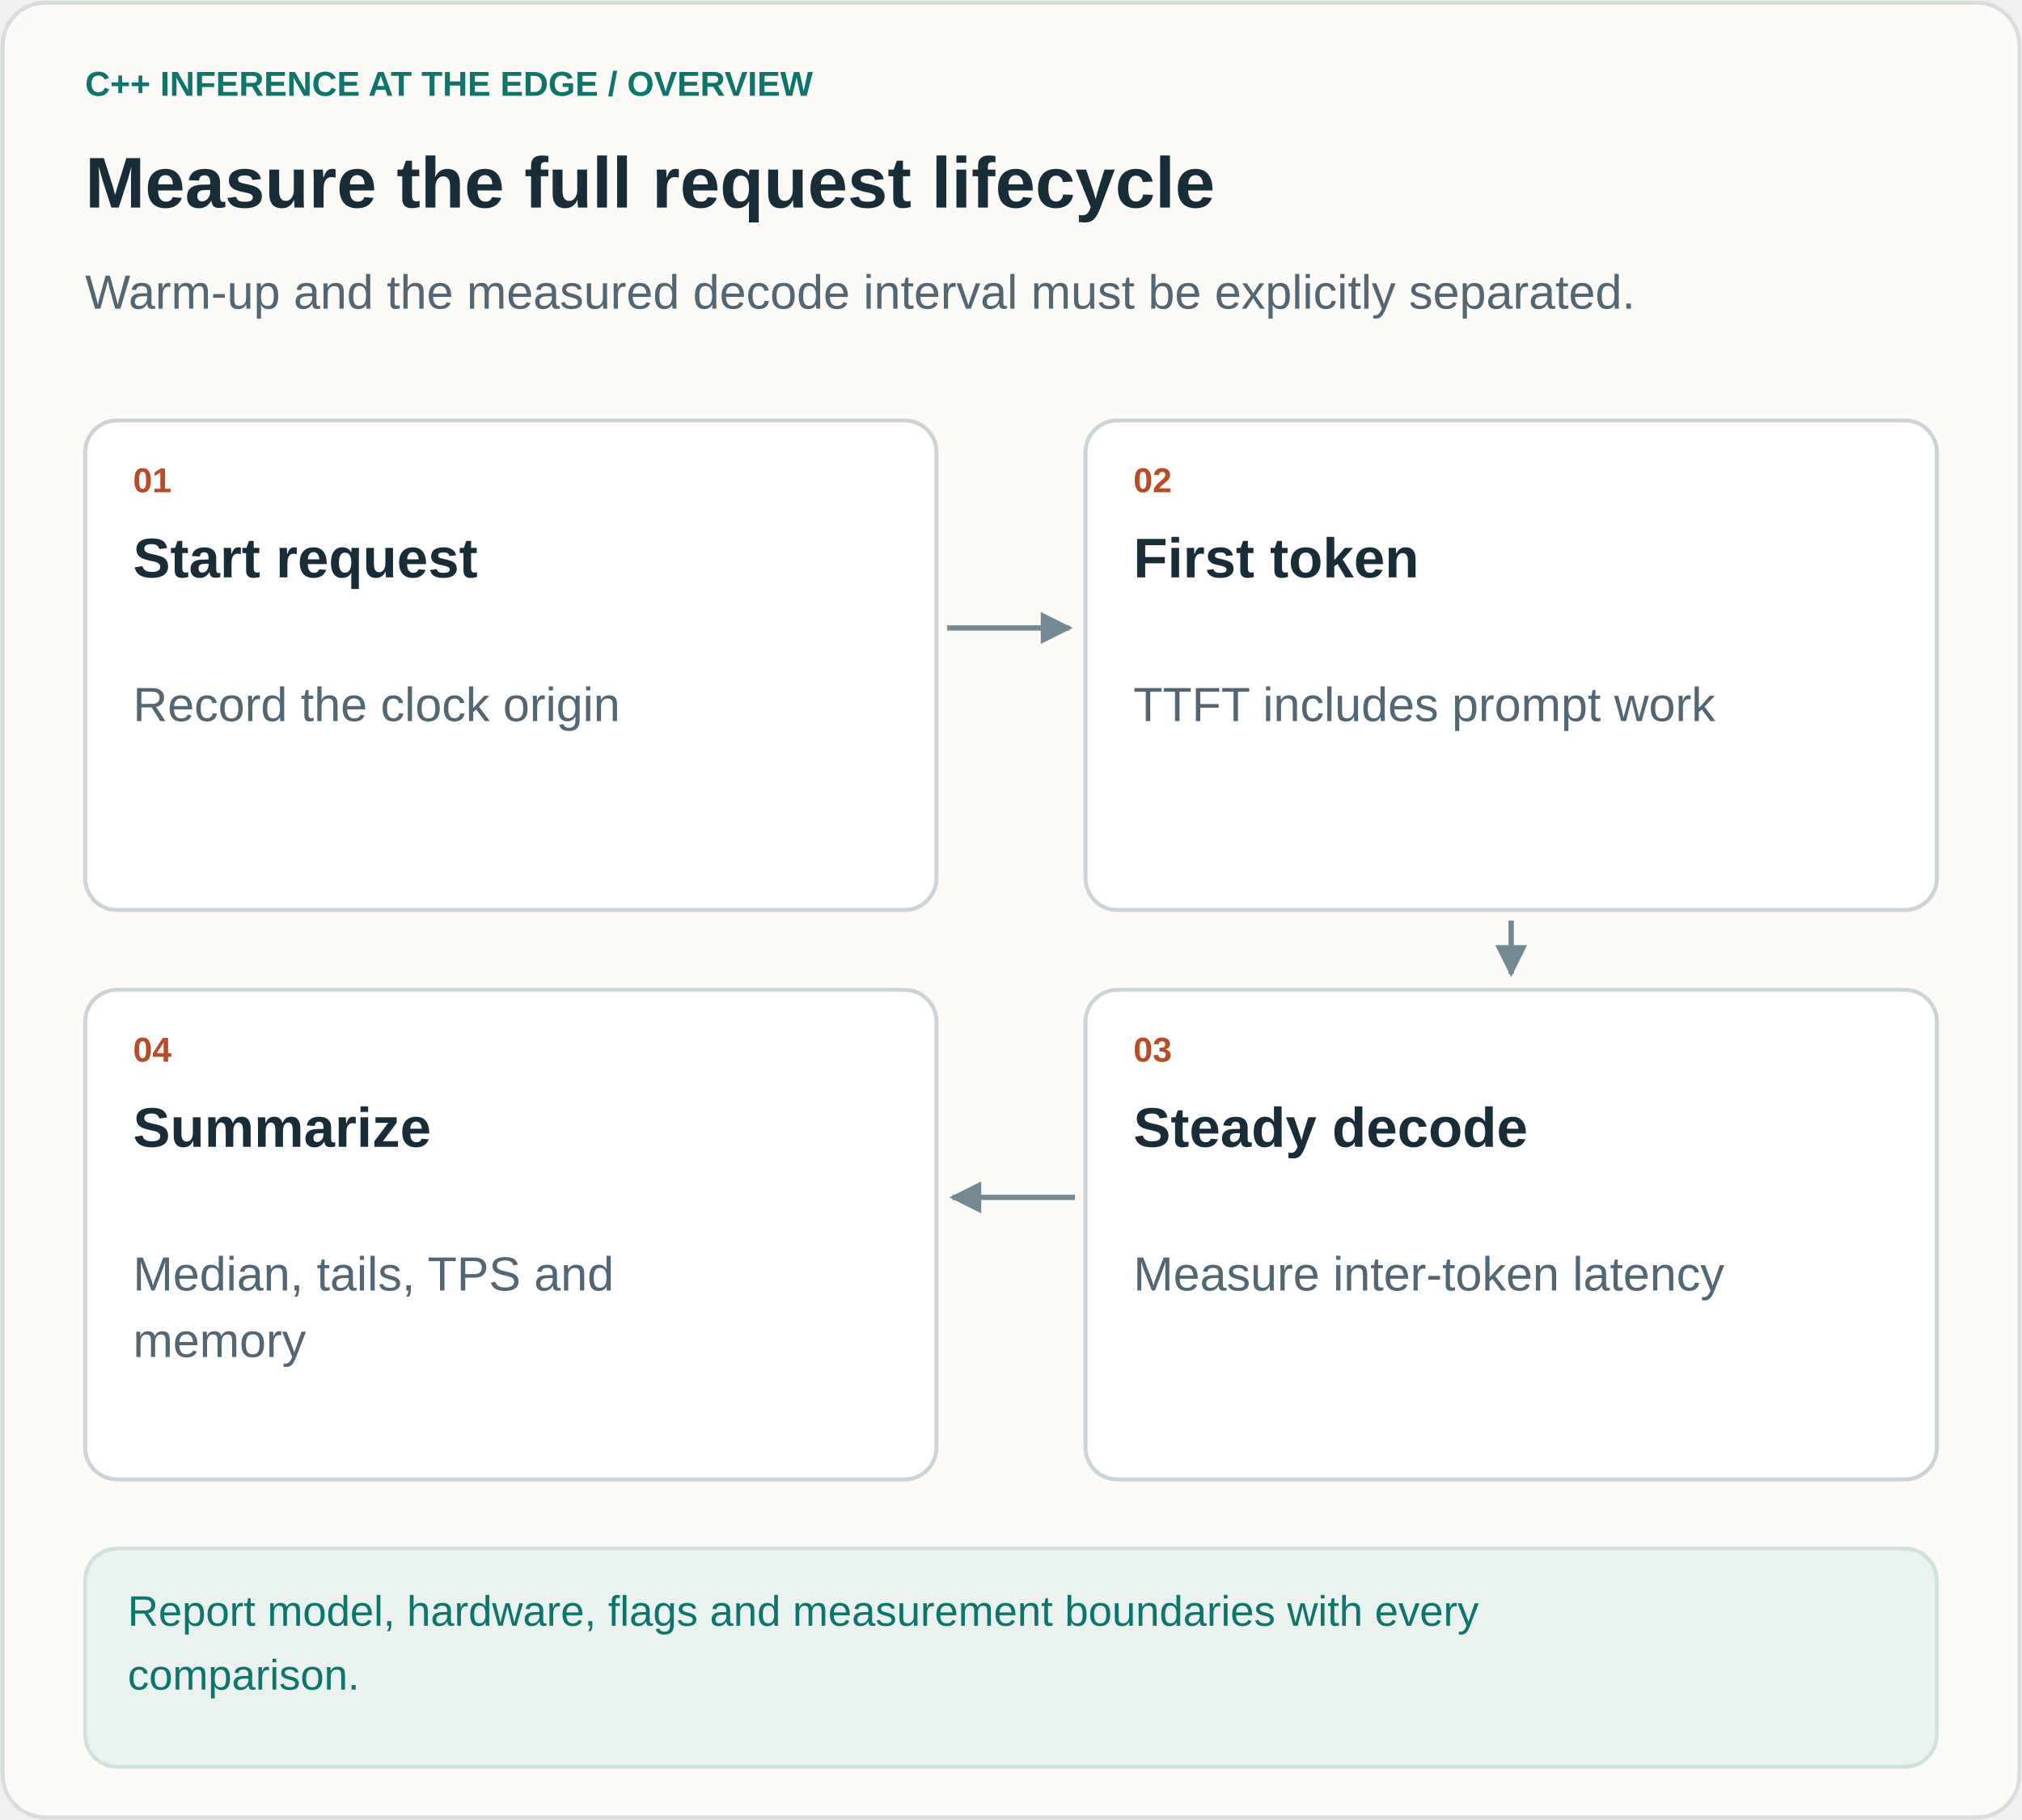
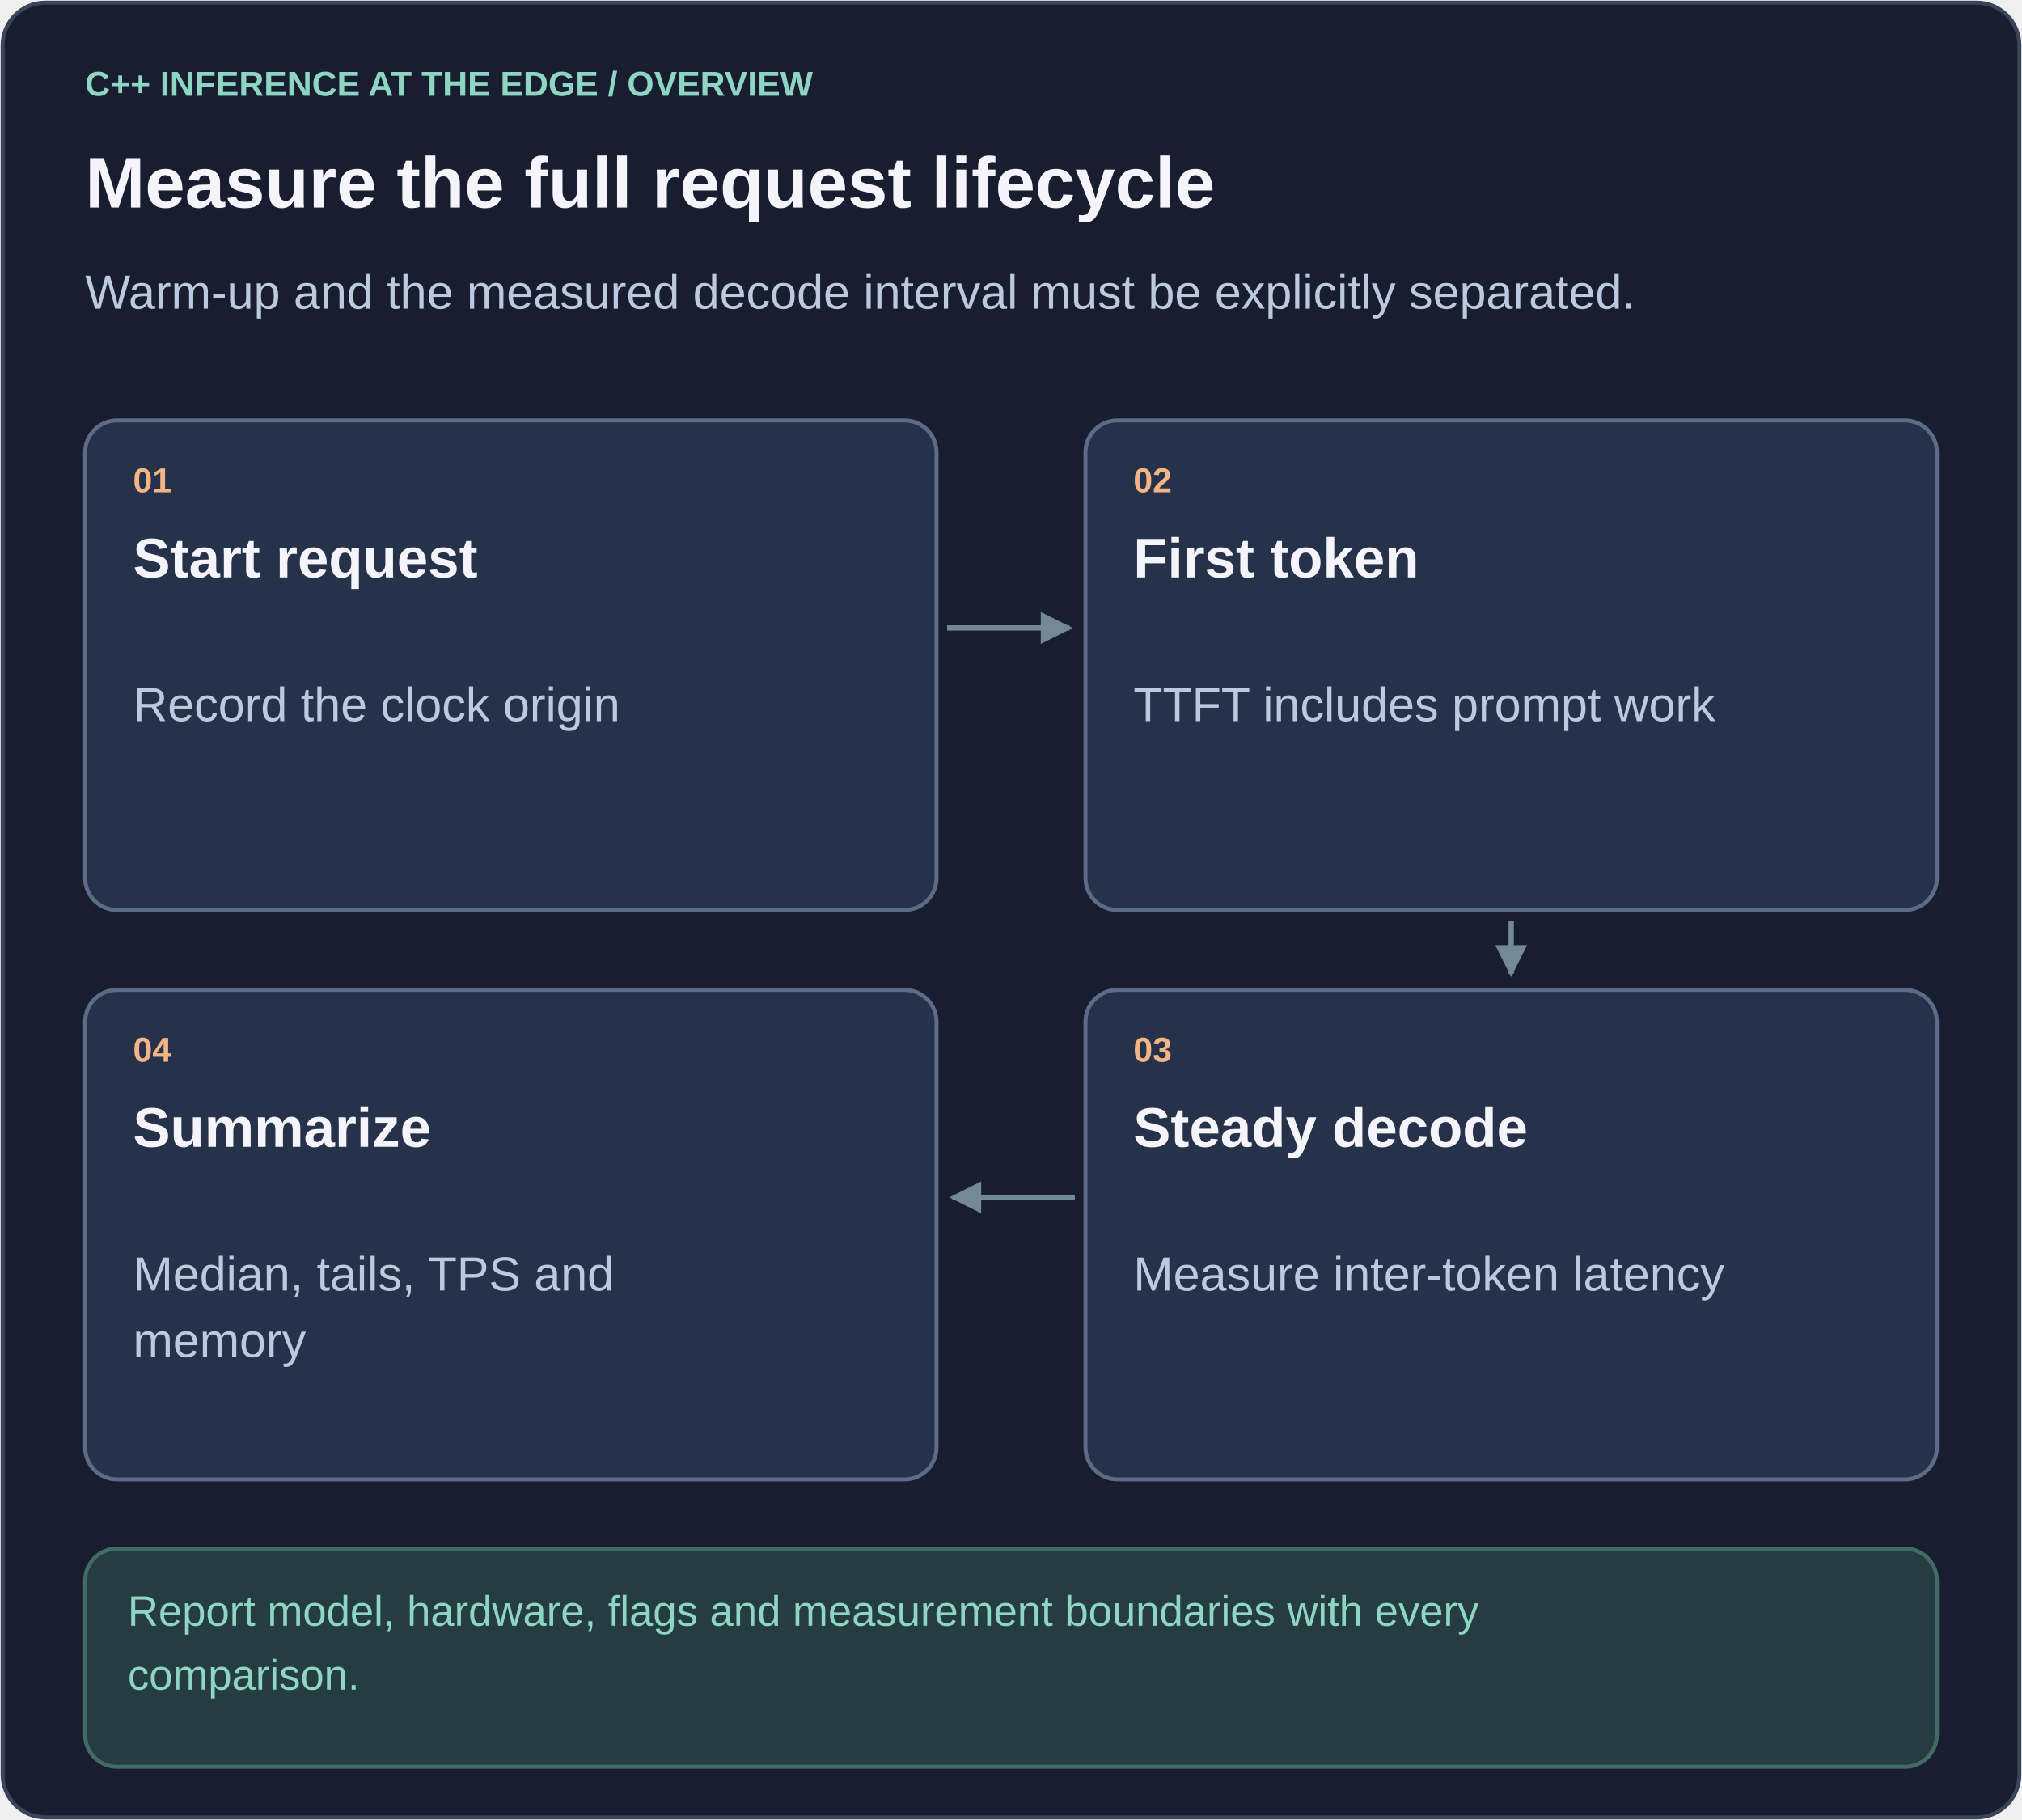
<svg xmlns="http://www.w3.org/2000/svg" width="760" height="684" viewBox="0 0 760 684" role="img" aria-labelledby="title desc">
  <defs>
    <marker id="arrow" viewBox="0 0 10 10" refX="9" refY="5" markerWidth="6" markerHeight="6" orient="auto-start-reverse">
      <path d="M0 0 L10 5 L0 10 Z" fill="#738993" />
    </marker>
  </defs>
  <g font-family="Arial, Helvetica, sans-serif">
-     <rect x="1" y="1" width="758" height="682" rx="16" fill="#fbfaf7" stroke="#d8dedb" stroke-width="1.5" />
-     <text x="32" y="36" font-size="13" fill="#0e756d" font-weight="700" text-anchor="start">C++ INFERENCE AT THE EDGE  /  OVERVIEW</text>
-     <text x="32" y="78" font-size="27" fill="#182d38" font-weight="600" text-anchor="start">Measure the full request lifecycle</text>
-     <text x="32" y="116" font-size="18" fill="#526674" font-weight="400" text-anchor="start">Warm-up and the measured decode interval must be explicitly separated.</text>
-     <rect x="32" y="158" width="320" height="184" rx="12" fill="#fff" stroke="#cbd5d8" stroke-width="1.5" />
-     <text x="50" y="185" font-size="13" fill="#b94c27" font-weight="700" text-anchor="start">01</text>
-     <text x="50" y="217" font-size="21" fill="#182d38" font-weight="600" text-anchor="start">Start request</text>
-     <text x="50" y="271" font-size="18" fill="#526674" font-weight="400" text-anchor="start">Record the clock origin</text>
-     <rect x="408" y="158" width="320" height="184" rx="12" fill="#fff" stroke="#cbd5d8" stroke-width="1.5" />
-     <text x="426" y="185" font-size="13" fill="#b94c27" font-weight="700" text-anchor="start">02</text>
-     <text x="426" y="217" font-size="21" fill="#182d38" font-weight="600" text-anchor="start">First token</text>
-     <text x="426" y="271" font-size="18" fill="#526674" font-weight="400" text-anchor="start">TTFT includes prompt work</text>
-     <rect x="408" y="372" width="320" height="184" rx="12" fill="#fff" stroke="#cbd5d8" stroke-width="1.5" />
-     <text x="426" y="399" font-size="13" fill="#b94c27" font-weight="700" text-anchor="start">03</text>
-     <text x="426" y="431" font-size="21" fill="#182d38" font-weight="600" text-anchor="start">Steady decode</text>
-     <text x="426" y="485" font-size="18" fill="#526674" font-weight="400" text-anchor="start">Measure inter-token latency</text>
-     <rect x="32" y="372" width="320" height="184" rx="12" fill="#fff" stroke="#cbd5d8" stroke-width="1.5" />
-     <text x="50" y="399" font-size="13" fill="#b94c27" font-weight="700" text-anchor="start">04</text>
-     <text x="50" y="431" font-size="21" fill="#182d38" font-weight="600" text-anchor="start">Summarize</text>
-     <text x="50" y="485" font-size="18" fill="#526674" font-weight="400" text-anchor="start">Median, tails, TPS and</text>
-     <text x="50" y="510" font-size="18" fill="#526674" font-weight="400" text-anchor="start">memory</text>
+     <rect x="1" y="1" width="758" height="682" rx="16" fill="#181e30" stroke="#3a455c" stroke-width="1.5" />
+     <text x="32" y="36" font-size="13" fill="#8ed5c4" font-weight="700" text-anchor="start">C++ INFERENCE AT THE EDGE  /  OVERVIEW</text>
+     <text x="32" y="78" font-size="27" fill="#f5f4fa" font-weight="600" text-anchor="start">Measure the full request lifecycle</text>
+     <text x="32" y="116" font-size="18" fill="#bdc9df" font-weight="400" text-anchor="start">Warm-up and the measured decode interval must be explicitly separated.</text>
+     <rect x="32" y="158" width="320" height="184" rx="12" fill="#26324a" stroke="#5c6c88" stroke-width="1.5" />
+     <text x="50" y="185" font-size="13" fill="#f3b486" font-weight="700" text-anchor="start">01</text>
+     <text x="50" y="217" font-size="21" fill="#f5f4fa" font-weight="600" text-anchor="start">Start request</text>
+     <text x="50" y="271" font-size="18" fill="#bdc9df" font-weight="400" text-anchor="start">Record the clock origin</text>
+     <rect x="408" y="158" width="320" height="184" rx="12" fill="#26324a" stroke="#5c6c88" stroke-width="1.5" />
+     <text x="426" y="185" font-size="13" fill="#f3b486" font-weight="700" text-anchor="start">02</text>
+     <text x="426" y="217" font-size="21" fill="#f5f4fa" font-weight="600" text-anchor="start">First token</text>
+     <text x="426" y="271" font-size="18" fill="#bdc9df" font-weight="400" text-anchor="start">TTFT includes prompt work</text>
+     <rect x="408" y="372" width="320" height="184" rx="12" fill="#26324a" stroke="#5c6c88" stroke-width="1.5" />
+     <text x="426" y="399" font-size="13" fill="#f3b486" font-weight="700" text-anchor="start">03</text>
+     <text x="426" y="431" font-size="21" fill="#f5f4fa" font-weight="600" text-anchor="start">Steady decode</text>
+     <text x="426" y="485" font-size="18" fill="#bdc9df" font-weight="400" text-anchor="start">Measure inter-token latency</text>
+     <rect x="32" y="372" width="320" height="184" rx="12" fill="#26324a" stroke="#5c6c88" stroke-width="1.5" />
+     <text x="50" y="399" font-size="13" fill="#f3b486" font-weight="700" text-anchor="start">04</text>
+     <text x="50" y="431" font-size="21" fill="#f5f4fa" font-weight="600" text-anchor="start">Summarize</text>
+     <text x="50" y="485" font-size="18" fill="#bdc9df" font-weight="400" text-anchor="start">Median, tails, TPS and</text>
+     <text x="50" y="510" font-size="18" fill="#bdc9df" font-weight="400" text-anchor="start">memory</text>
    <path d="M356 236 L402 236" fill="none" stroke="#738993" stroke-width="2" marker-end="url(#arrow)" />
    <path d="M568 346 L568 366" fill="none" stroke="#738993" stroke-width="2" marker-end="url(#arrow)" />
    <path d="M404 450 L358 450" fill="none" stroke="#738993" stroke-width="2" marker-end="url(#arrow)" />
-     <rect x="32" y="582" width="696" height="82" rx="12" fill="#eaf2ef" stroke="#d2e1db" stroke-width="1.5" />
-     <text x="48" y="611" font-size="16" fill="#0e756d" font-weight="400" text-anchor="start">Report model, hardware, flags and measurement boundaries with every</text>
-     <text x="48" y="635" font-size="16" fill="#0e756d" font-weight="400" text-anchor="start">comparison.</text>
+     <rect x="32" y="582" width="696" height="82" rx="12" fill="#253d40" stroke="#426b66" stroke-width="1.5" />
+     <text x="48" y="611" font-size="16" fill="#8ed5c4" font-weight="400" text-anchor="start">Report model, hardware, flags and measurement boundaries with every</text>
+     <text x="48" y="635" font-size="16" fill="#8ed5c4" font-weight="400" text-anchor="start">comparison.</text>
  </g>
</svg>
